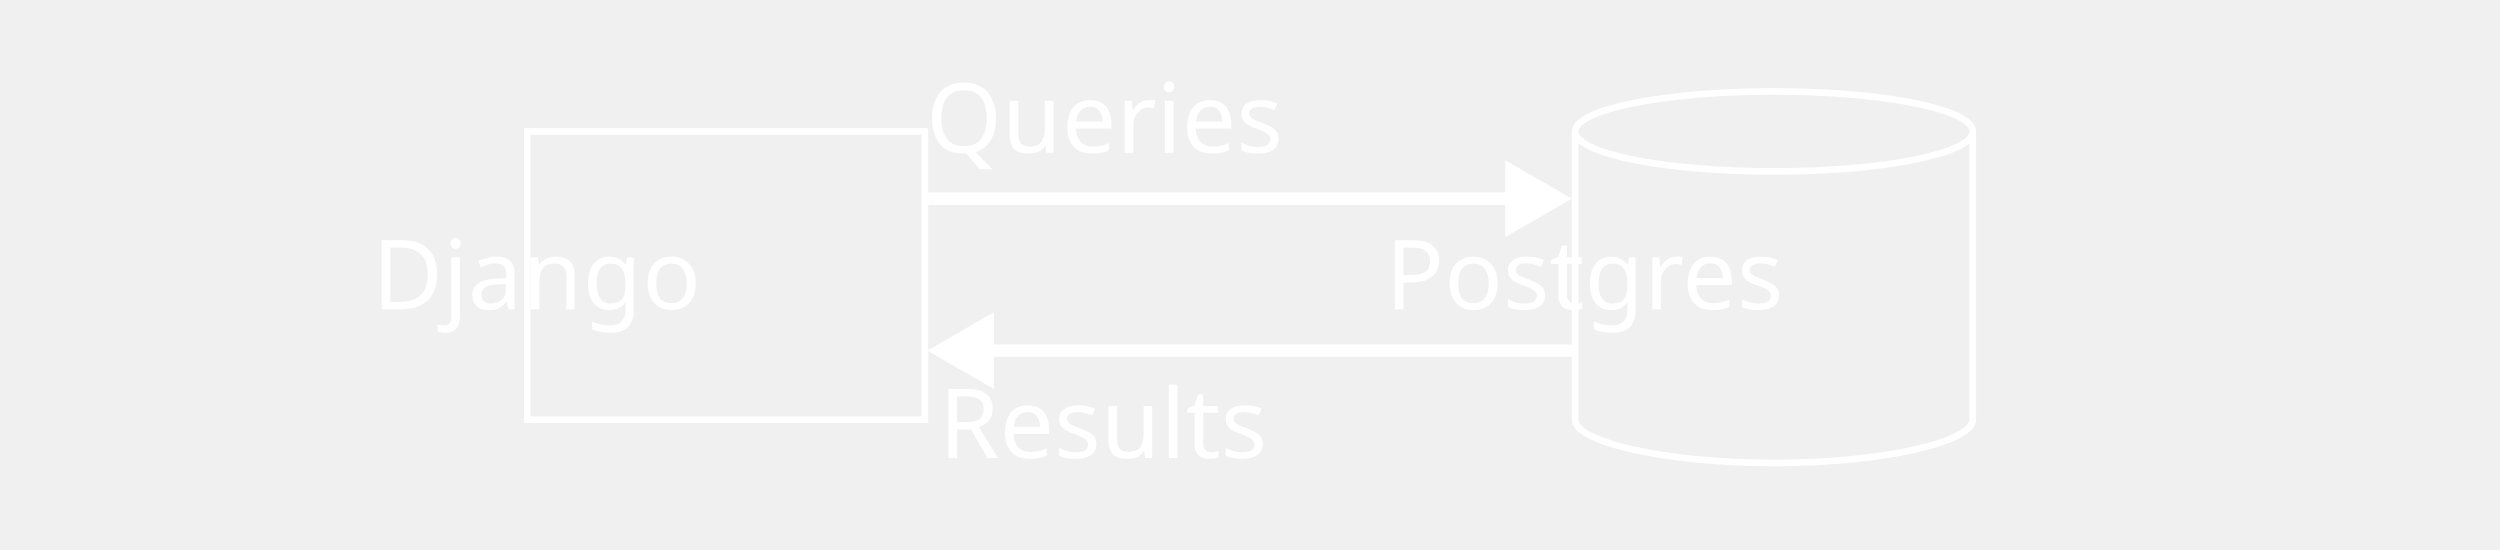
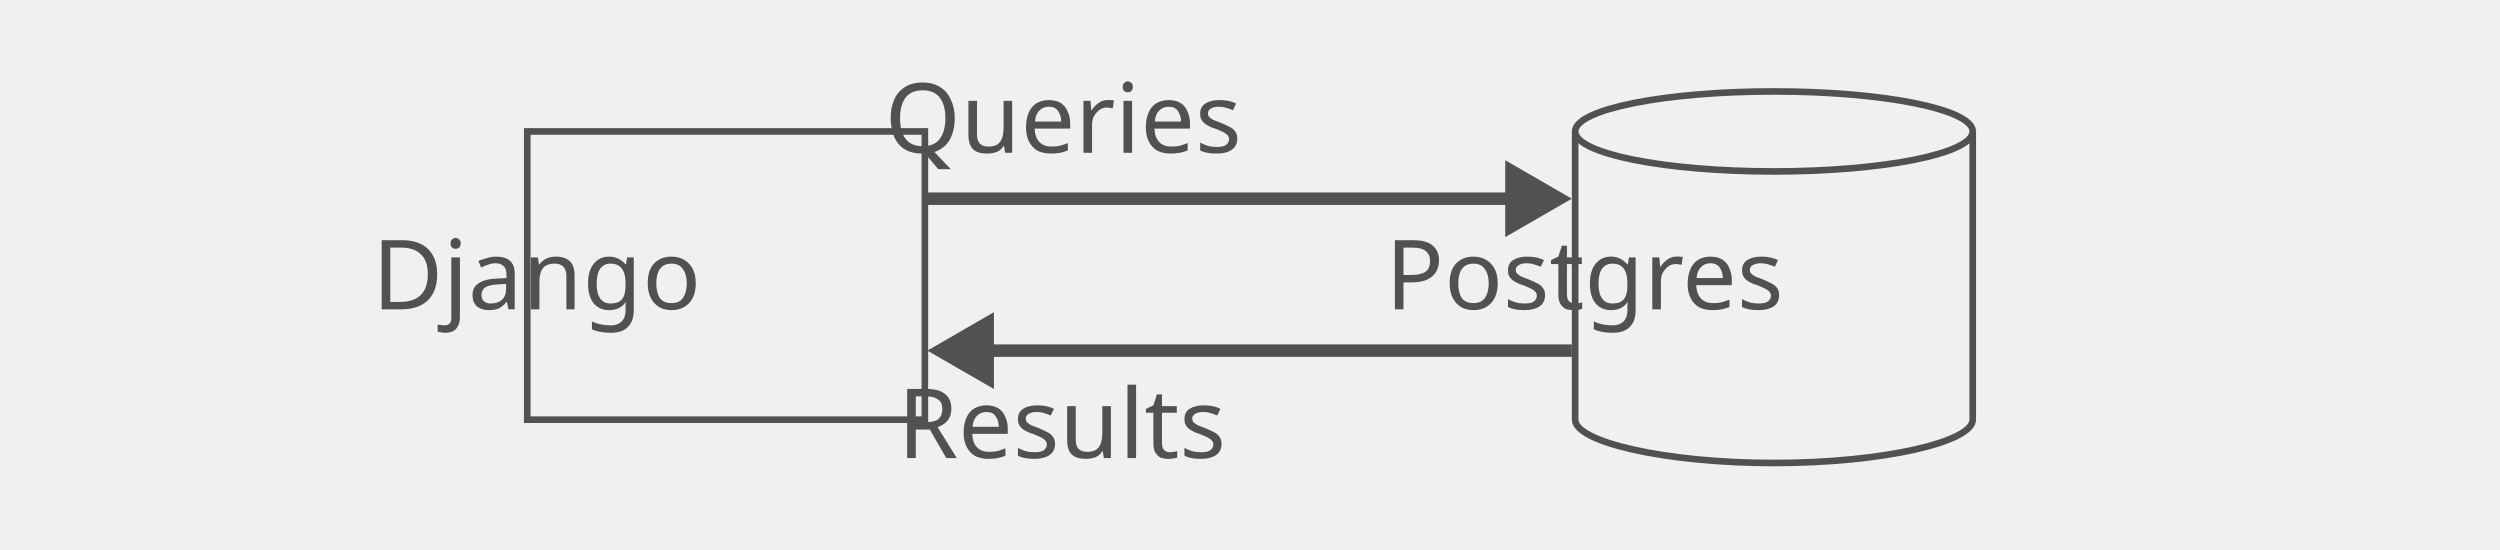
<svg xmlns="http://www.w3.org/2000/svg" id="svg8" version="1.1" viewBox="0 0 100 22" height="22mm" width="100mm" xml:space="preserve">
  <defs id="defs2">
    <marker style="overflow:visible" id="marker2994" refX="0" refY="0" orient="auto" viewBox="0 0 17.774 10.156" markerWidth="8" markerHeight="4.571" preserveAspectRatio="xMidYMid">
      <path transform="matrix(-0.8,0,0,-0.8,-10,0)" style="fill:#71589b;fill-opacity:1;fill-rule:evenodd;stroke:#71589b;stroke-width:1pt;stroke-opacity:1" d="M 0,0 5,-5 -12.5,0 5,5 Z" id="path2992" />
    </marker>
    <marker orient="auto" refY="0" refX="0" id="marker1881" style="overflow:visible" viewBox="0 0 17.774 10.156" markerWidth="17.774" markerHeight="10.156" preserveAspectRatio="xMidYMid">
      <path id="path1879" d="M 0,0 5,-5 -12.5,0 5,5 Z" style="fill:#71589b;fill-opacity:1;fill-rule:evenodd;stroke:#71589b;stroke-width:1pt;stroke-opacity:1" transform="matrix(-0.8,0,0,-0.8,-10,0)" />
    </marker>
    <marker orient="auto" refY="0" refX="0" id="marker1528" style="overflow:visible">
      <path id="path1526" d="M 0,0 5,-5 -12.5,0 5,5 Z" style="fill:#71589b;fill-opacity:1;fill-rule:evenodd;stroke:#71589b;stroke-width:1pt;stroke-opacity:1" transform="matrix(-0.8,0,0,-0.8,-10,0)" />
    </marker>
    <marker orient="auto" refY="0" refX="0" id="marker1436" style="overflow:visible">
      <path id="path1434" d="M 0,0 5,-5 -12.5,0 5,5 Z" style="fill:#71589b;fill-opacity:1;fill-rule:evenodd;stroke:#71589b;stroke-width:1pt;stroke-opacity:1" transform="matrix(-0.8,0,0,-0.8,-10,0)" />
    </marker>
    <marker style="overflow:visible" id="marker937" refX="0" refY="0" orient="auto">
      <path transform="matrix(-0.8,0,0,-0.8,-10,0)" style="fill:#71589b;fill-opacity:1;fill-rule:evenodd;stroke:#71589b;stroke-width:1pt;stroke-opacity:1" d="M 0,0 5,-5 -12.5,0 5,5 Z" id="path935" />
    </marker>
    <marker style="overflow:visible" id="marker1923" refX="0" refY="0" orient="auto">
      <path transform="matrix(-0.8,0,0,-0.8,-10,0)" style="fill:#71589b;fill-opacity:1;fill-rule:evenodd;stroke:#71589b;stroke-width:1pt;stroke-opacity:1" d="M 0,0 5,-5 -12.5,0 5,5 Z" id="path1921" />
    </marker>
    <marker style="overflow:visible" id="marker1871" refX="0" refY="0" orient="auto">
      <path transform="matrix(-0.8,0,0,-0.8,-10,0)" style="fill:#71589b;fill-opacity:1;fill-rule:evenodd;stroke:#71589b;stroke-width:1pt;stroke-opacity:1" d="M 0,0 5,-5 -12.5,0 5,5 Z" id="path1869" />
    </marker>
    <marker orient="auto" refY="0" refX="0" id="marker1762" style="overflow:visible">
      <path id="path1760" d="M 0,0 5,-5 -12.5,0 5,5 Z" style="fill:#71589b;fill-opacity:1;fill-rule:evenodd;stroke:#71589b;stroke-width:1pt;stroke-opacity:1" transform="matrix(-0.8,0,0,-0.8,-10,0)" />
    </marker>
    <marker orient="auto" refY="0" refX="0" id="marker1752" style="overflow:visible" viewBox="0 0 17.774 10.156" markerWidth="17.774" markerHeight="10.156" preserveAspectRatio="xMidYMid">
      <path id="path1750" d="M 0,0 5,-5 -12.5,0 5,5 Z" style="fill:#71589b;fill-opacity:1;fill-rule:evenodd;stroke:#71589b;stroke-width:1pt;stroke-opacity:1" transform="matrix(-0.8,0,0,-0.8,-10,0)" />
    </marker>
    <marker style="overflow:visible" id="marker1542" refX="0" refY="0" orient="auto">
      <path transform="matrix(-0.8,0,0,-0.8,-10,0)" style="fill:#71589b;fill-opacity:1;fill-rule:evenodd;stroke:#71589b;stroke-width:1pt;stroke-opacity:1" d="M 0,0 5,-5 -12.5,0 5,5 Z" id="path1540" />
    </marker>
    <marker style="overflow:visible" id="Arrow1Lstart" refX="0" refY="0" orient="auto">
      <path transform="matrix(0.8,0,0,0.8,10,0)" style="fill:#000000;fill-opacity:1;fill-rule:evenodd;stroke:#000000;stroke-width:1pt;stroke-opacity:1" d="M 0,0 5,-5 -12.5,0 5,5 Z" id="path1205" />
    </marker>
    <marker style="overflow:visible" id="marker1528-6" refX="0" refY="0" orient="auto">
      <path transform="matrix(-0.8,0,0,-0.8,-10,0)" style="fill:#71589b;fill-opacity:1;fill-rule:evenodd;stroke:#71589b;stroke-width:1pt;stroke-opacity:1" d="M 0,0 5,-5 -12.5,0 5,5 Z" id="path1526-5" />
    </marker>
  </defs>
  <g transform="translate(0,703)" id="layer1">
    <g transform="translate(-1.099244,-0.5361776)" id="g24320">
-       <g id="g9558" transform="translate(-18.14419,0.5668535)">
-         <text xml:space="preserve" style="font-style:normal;font-variant:normal;font-weight:normal;font-stretch:normal;font-size:6.35px;line-height:1.25;font-family:'PT Sans';-inkscape-font-specification:'PT Sans';text-align:center;letter-spacing:0px;word-spacing:0px;text-anchor:middle;fill:#ffffff;fill-opacity:1;stroke:none;stroke-width:0.265" x="90.054" y="-690.658" id="text922">
-           <tspan id="tspan920" x="90.054" y="-690.658" style="font-size:3.881px;text-align:center;text-anchor:middle;fill:#ffffff;stroke-width:0.265">Postgres</tspan>
+       <g id="g1">
+         <text xml:space="preserve" style="font-style:normal;font-variant:normal;font-weight:normal;font-stretch:normal;font-size:6.35px;line-height:1.25;font-family:'PT Sans';-inkscape-font-specification:'PT Sans';text-align:center;letter-spacing:0px;word-spacing:0px;text-anchor:middle;fill:#515151;fill-opacity:1;stroke:none;stroke-width:0.265" x="71.909" y="-690.091" id="text922">
+           <tspan id="tspan920" x="71.909" y="-690.091" style="font-size:3.881px;text-align:center;text-anchor:middle;fill:#515151;fill-opacity:1;stroke-width:0.265">Postgres</tspan>
        </text>
-         <path id="ellipse1104" style="opacity:1;vector-effect:none;fill:none;stroke:#ffffff;stroke-width:0.265px;stop-color:#000000;stop-opacity:1" d="m 98.153,-697.773 v 11.53 c -1.2e-5,0.883 -3.56,1.732 -7.952,1.732 -4.392,0 -7.952,-0.848 -7.952,-1.732 v -11.53 m 15.905,-4.3e-4 a 7.952,1.6 0 0 1 -7.952,1.6 7.952,1.6 0 0 1 -7.952,-1.6 7.952,1.6 0 0 1 7.952,-1.6 7.952,1.6 0 0 1 7.952,1.6 z" />
+         <path id="ellipse1104" style="vector-effect:none;fill:none;stroke:#515151;stroke-width:0.265px;stroke-opacity:1;stop-color:#000000" d="m 80.009,-697.206 v 11.53 c -1.2e-5,0.883 -3.56,1.732 -7.952,1.732 -4.392,0 -7.952,-0.848 -7.952,-1.732 v -11.53 m 15.905,-4.3e-4 a 7.952,1.6 0 0 1 -7.952,1.6 7.952,1.6 0 0 1 -7.952,-1.6 7.952,1.6 0 0 1 7.952,-1.6 7.952,1.6 0 0 1 7.952,1.6 z" />
+         <text xml:space="preserve" style="font-style:normal;font-variant:normal;font-weight:normal;font-stretch:normal;font-size:6.35px;line-height:1.25;font-family:'PT Sans';-inkscape-font-specification:'PT Sans';text-align:center;letter-spacing:0px;word-spacing:0px;text-anchor:middle;fill:#515151;fill-opacity:1;stroke:none;stroke-width:0.265" x="29.994" y="-690.091" id="text9706">
+           <tspan id="tspan9704" x="29.994" y="-690.091" style="font-size:3.881px;text-align:center;text-anchor:middle;fill:#515151;fill-opacity:1;stroke-width:0.265">Django</tspan>
+         </text>
+         <rect style="font-variation-settings:normal;fill:none;fill-opacity:1;stroke:#515151;stroke-width:0.265px;stroke-linecap:butt;stroke-linejoin:miter;stroke-miterlimit:4;stroke-dasharray:none;stroke-dashoffset:0;stroke-opacity:1;stop-color:#000000" id="rect9708" width="15.905" height="11.53" x="22.189" y="-697.206" ry="0" />
+         <path id="path9714" style="color:#000000;fill:#515151;fill-opacity:1;fill-rule:evenodd" d="m 38.194,-694.266 h 23.115 v 1.287 l 2.662,-1.537 -0.25,-0.145 -2.412,-1.394 v 1.289 H 38.194 Z" />
+         <path id="path9716" style="color:#000000;fill:#515151;fill-opacity:1;fill-rule:evenodd" d="M 63.972,-688.189 H 40.857 v 1.287 l -2.662,-1.537 0.25,-0.145 2.412,-1.394 v 1.289 h 23.115 z" />
+         <text xml:space="preserve" style="font-style:normal;font-variant:normal;font-weight:normal;font-stretch:normal;font-size:6.35px;line-height:0.5;font-family:'PT Sans';-inkscape-font-specification:'PT Sans';text-align:center;letter-spacing:0px;word-spacing:0px;text-anchor:middle;fill:#515151;fill-opacity:1;stroke:none;stroke-width:0.265" x="51.06" y="-696.353" id="text9720">
+           <tspan x="51.06" y="-696.353" style="font-size:3.881px;text-align:center;text-anchor:middle;fill:#515151;fill-opacity:1;stroke-width:0.265" id="tspan9718">Queries</tspan>
+         </text>
+         <text xml:space="preserve" style="font-style:normal;font-variant:normal;font-weight:normal;font-stretch:normal;font-size:6.35px;line-height:0.5;font-family:'PT Sans';-inkscape-font-specification:'PT Sans';text-align:center;letter-spacing:0px;word-spacing:0px;text-anchor:middle;fill:#515151;fill-opacity:1;stroke:none;stroke-width:0.265" x="51.004" y="-684.139" id="text9724">
+           <tspan x="51.004" y="-684.139" style="font-size:3.881px;text-align:center;text-anchor:middle;fill:#515151;fill-opacity:1;stroke-width:0.265" id="tspan9722">Results</tspan>
+         </text>
      </g>
-       <g id="g9710" transform="translate(-59.94326,-4.973634)">
-         <text xml:space="preserve" style="font-style:normal;font-variant:normal;font-weight:normal;font-stretch:normal;font-size:6.35px;line-height:1.25;font-family:'PT Sans';-inkscape-font-specification:'PT Sans';text-align:center;letter-spacing:0px;word-spacing:0px;text-anchor:middle;fill:#ffffff;fill-opacity:1;stroke:none;stroke-width:0.265" x="89.937" y="-685.117" id="text9706">
-           <tspan id="tspan9704" x="89.937" y="-685.117" style="font-size:3.881px;text-align:center;text-anchor:middle;fill:#ffffff;stroke-width:0.265">Django</tspan>
-         </text>
-         <rect style="font-variation-settings:normal;fill:none;fill-opacity:1;stroke:#ffffff;stroke-width:0.265px;stroke-linecap:butt;stroke-linejoin:miter;stroke-miterlimit:4;stroke-dasharray:none;stroke-dashoffset:0;stroke-opacity:1;stop-color:#000000" id="rect9708" width="15.905" height="11.53" x="82.132" y="-692.232" ry="0" />
-       </g>
-       <path id="path9714" style="color:#000000;fill:#ffffff;fill-rule:evenodd" d="m 38.194,-694.266 h 23.115 v 1.287 l 2.662,-1.537 -0.25,-0.145 -2.412,-1.394 v 1.289 H 38.194 Z" />
-       <path id="path9716" style="color:#000000;fill:#ffffff;fill-rule:evenodd" d="M 63.972,-688.189 H 40.857 v 1.287 l -2.662,-1.537 0.25,-0.145 2.412,-1.394 v 1.289 h 23.115 z" />
-       <text xml:space="preserve" style="font-style:normal;font-variant:normal;font-weight:normal;font-stretch:normal;font-size:6.35px;line-height:0.5;font-family:'PT Sans';-inkscape-font-specification:'PT Sans';text-align:center;letter-spacing:0px;word-spacing:0px;text-anchor:middle;fill:#ffffff;fill-opacity:1;stroke:none;stroke-width:0.265" x="51.06" y="-696.353" id="text9720">
-         <tspan x="51.06" y="-696.353" style="font-size:3.881px;text-align:center;text-anchor:middle;fill:#ffffff;stroke-width:0.265" id="tspan9718">Queries</tspan>
-       </text>
-       <text xml:space="preserve" style="font-style:normal;font-variant:normal;font-weight:normal;font-stretch:normal;font-size:6.35px;line-height:0.5;font-family:'PT Sans';-inkscape-font-specification:'PT Sans';text-align:center;letter-spacing:0px;word-spacing:0px;text-anchor:middle;fill:#ffffff;fill-opacity:1;stroke:none;stroke-width:0.265" x="51.004" y="-684.139" id="text9724">
-         <tspan x="51.004" y="-684.139" style="font-size:3.881px;text-align:center;text-anchor:middle;fill:#ffffff;stroke-width:0.265" id="tspan9722">Results</tspan>
-       </text>
    </g>
  </g>
</svg>
